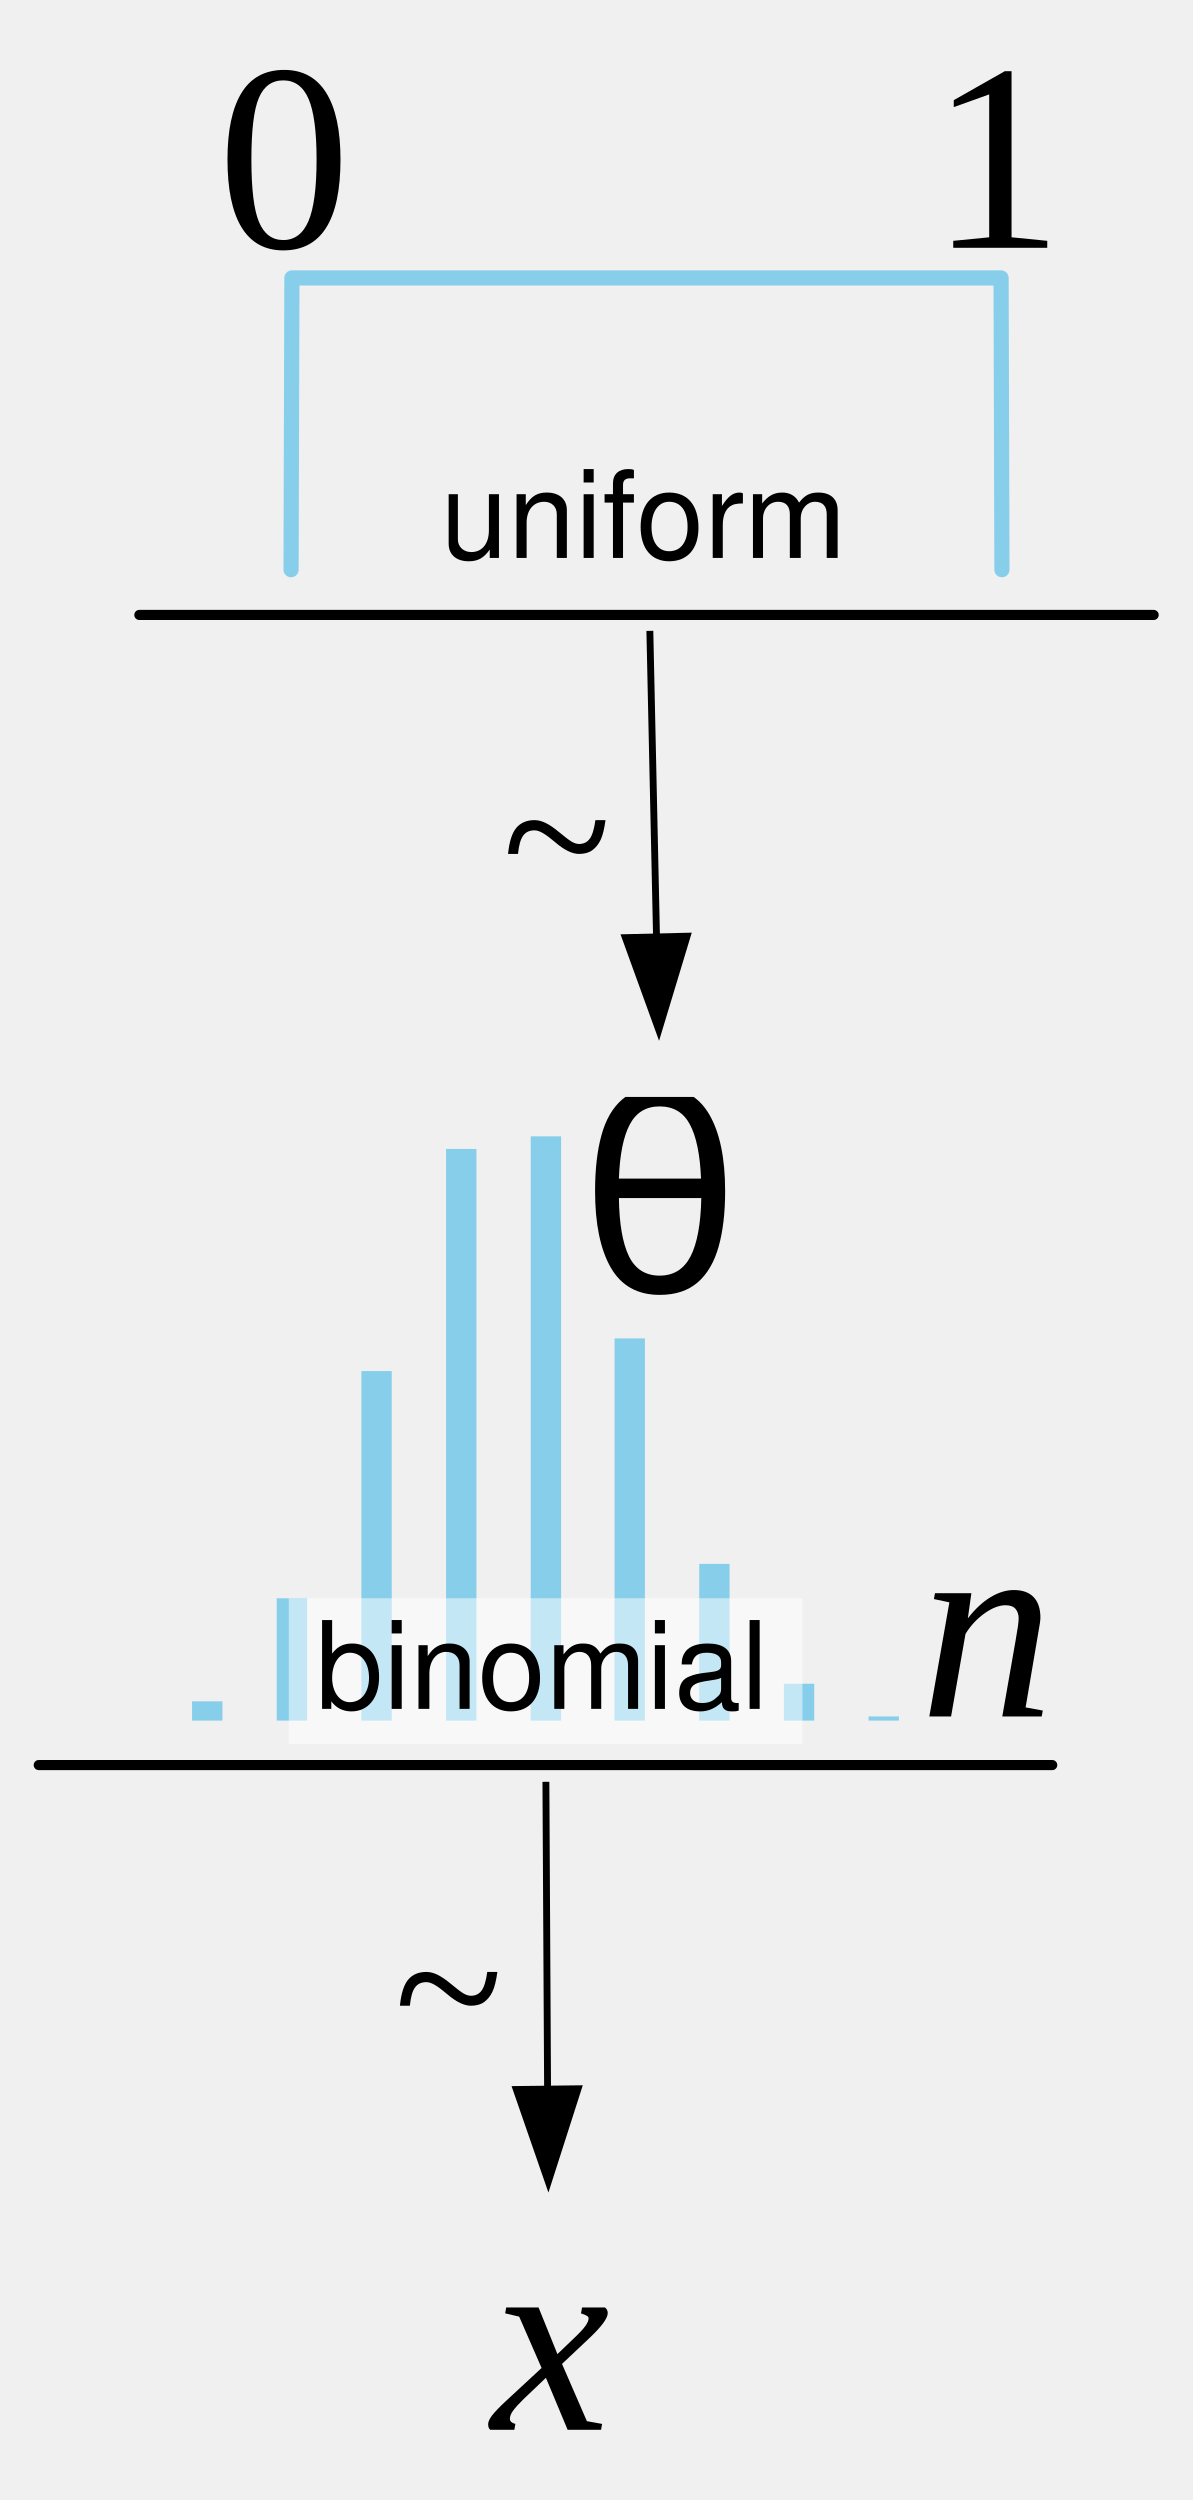
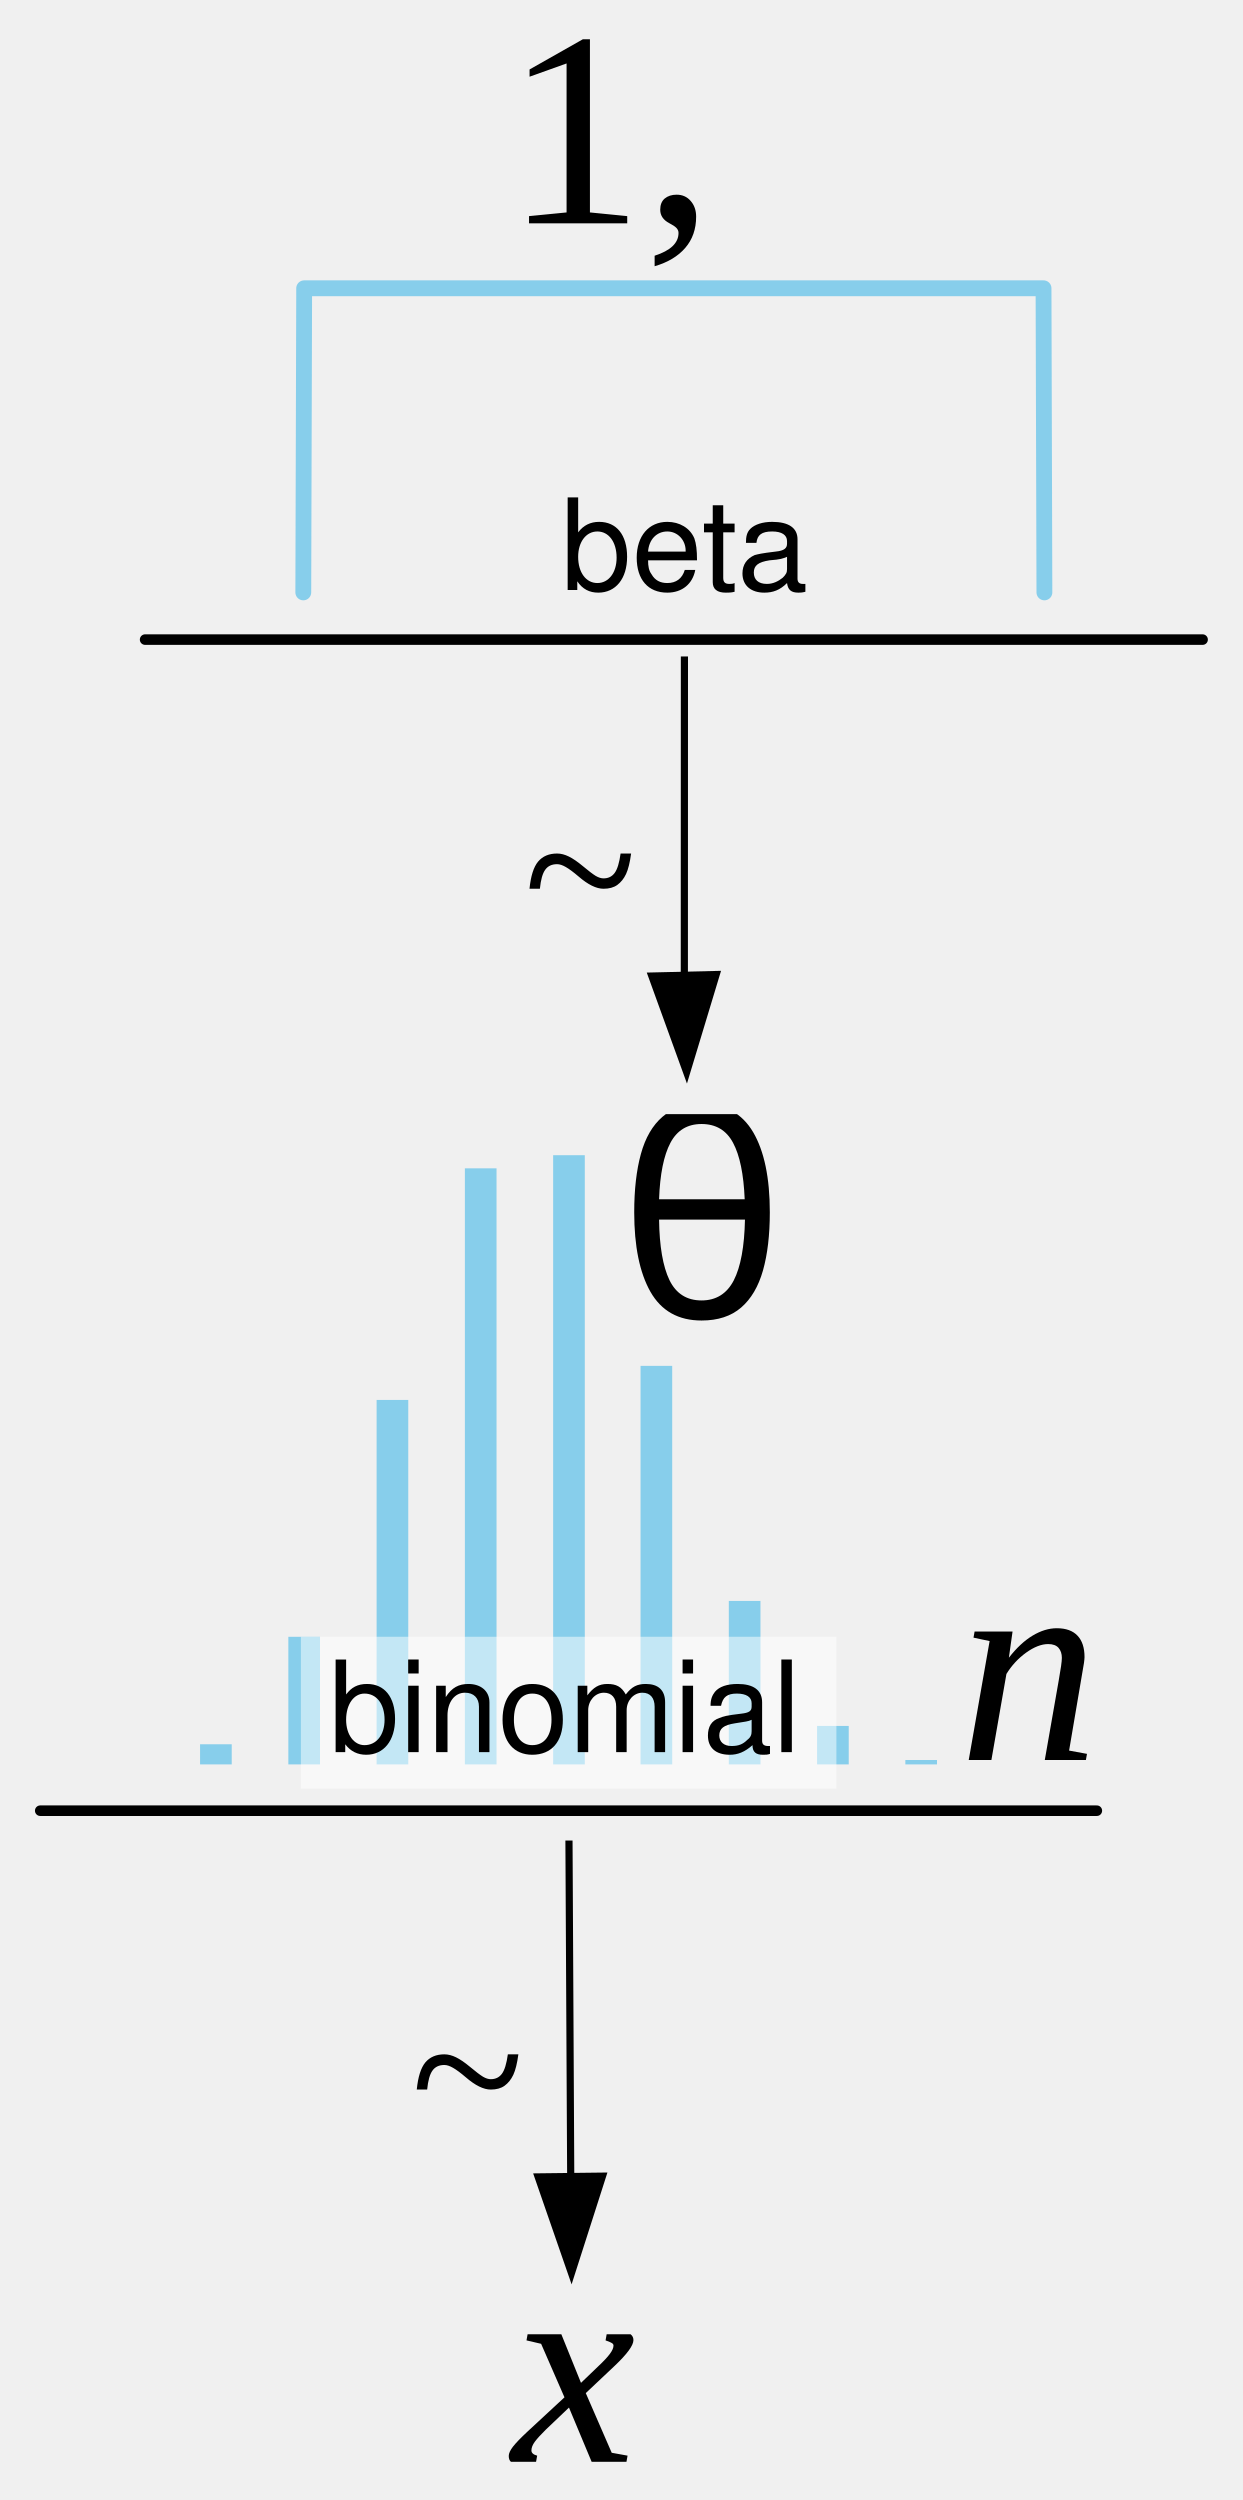
- <svg xmlns="http://www.w3.org/2000/svg" version="1.1" width="177.773" height="372.788" id="svg2" xml:space="preserve">
+ <svg xmlns="http://www.w3.org/2000/svg" version="1.1" width="177.759" height="357.571" id="svg2" xml:space="preserve">
  <defs id="defs6">
    <clipPath id="clipPath16">
      <path d="m 0,-0.2 793.6,0 0,595.2 L 0,595 0,-0.2 z" id="path18" />
    </clipPath>
    <clipPath id="clipPath68">
      <path d="m 431,219.4 61.4,0 0,17.5 -61.4,0 0,-17.5 z" id="path70" />
    </clipPath>
    <clipPath id="clipPath102">
      <path d="m 462.8,271.6 22.6,0 0,25 -22.6,0 0,-25 z" id="path104" />
    </clipPath>
    <clipPath id="clipPath114">
      <path d="m 502.5,215.6 23,0 0,35.5 -23,0 0,-35.5 z" id="path116" />
    </clipPath>
    <clipPath id="clipPath126">
      <path d="m 0,-0.2 793.6,0 0,595.2 L 0,595 0,-0.2 z" id="path128" />
    </clipPath>
    <clipPath id="clipPath142">
      <path d="m 450,130.5 24,0 0,35.3 -24,0 0,-35.3 z" id="path144" />
    </clipPath>
    <clipPath id="clipPath154">
      <path d="m 0,-0.2 793.6,0 0,595.2 L 0,595 0,-0.2 z" id="path156" />
    </clipPath>
    <clipPath id="clipPath192">
      <path d="m 504.5,391 21.6,0 0,35.3 -21.6,0 0,-35.3 z" id="path194" />
    </clipPath>
    <clipPath id="clipPath204">
      <path d="m 419.4,390.8 22.5,0 0,35.3 -22.5,0 0,-35.3 z" id="path206" />
    </clipPath>
    <clipPath id="clipPath216">
      <path d="m 397,81 0,0 0,433.1 0,0 0,-433.1 z" id="path218" />
    </clipPath>
+     <clipPath id="clipPath40">
+       <path d="m 218,372 45.6,0 0,35.3 -45.6,0 0,-35.3 z" id="path42-2" />
+     </clipPath>
+     <clipPath id="clipPath16-5">
+       <path d="m 0,-0.2 793.6,0 0,595.2 L 0,595 0,-0.2 z" id="path18-4" />
+     </clipPath>
  </defs>
-   <g transform="matrix(1.25,0,0,-1.25,-495.7227,534.3218)" id="g10">
-     <g id="g12">
+   <g transform="matrix(1.25,0,0,-1.25,-495.7455,534.1056)" id="g10">
+     <g transform="translate(0,3.2)" id="g12">
      <g clip-path="url(#clipPath16)" id="g14">
        <g id="g20">
          <path d="m 411.3,222.2 0,0 z" id="path22" style="fill:none;stroke:#87ceeb;stroke-width:3.622;stroke-linecap:butt;stroke-linejoin:round;stroke-miterlimit:10;stroke-opacity:1;stroke-dasharray:none" />
        </g>
        <g id="g24">
          <path d="m 421.3,222.2 0,2.3" id="path26" style="fill:none;stroke:#87ceeb;stroke-width:3.622;stroke-linecap:butt;stroke-linejoin:round;stroke-miterlimit:10;stroke-opacity:1;stroke-dasharray:none" />
        </g>
        <g id="g28">
          <path d="m 431.4,222.2 0,14.6" id="path30" style="fill:none;stroke:#87ceeb;stroke-width:3.622;stroke-linecap:butt;stroke-linejoin:round;stroke-miterlimit:10;stroke-opacity:1;stroke-dasharray:none" />
        </g>
        <g id="g32">
          <path d="m 441.5,222.2 0,41.7" id="path34" style="fill:none;stroke:#87ceeb;stroke-width:3.622;stroke-linecap:butt;stroke-linejoin:round;stroke-miterlimit:10;stroke-opacity:1;stroke-dasharray:none" />
        </g>
        <g id="g36">
          <path d="m 451.6,222.2 0,68.2" id="path38" style="fill:none;stroke:#87ceeb;stroke-width:3.622;stroke-linecap:butt;stroke-linejoin:round;stroke-miterlimit:10;stroke-opacity:1;stroke-dasharray:none" />
        </g>
        <g id="g40">
          <path d="m 461.7,222.2 0,69.7" id="path42" style="fill:none;stroke:#87ceeb;stroke-width:3.622;stroke-linecap:butt;stroke-linejoin:round;stroke-miterlimit:10;stroke-opacity:1;stroke-dasharray:none" />
        </g>
        <g id="g44">
          <path d="m 471.7,222.2 0,45.6" id="path46" style="fill:none;stroke:#87ceeb;stroke-width:3.622;stroke-linecap:butt;stroke-linejoin:round;stroke-miterlimit:10;stroke-opacity:1;stroke-dasharray:none" />
        </g>
        <g id="g48">
          <path d="m 481.8,222.2 0,18.7" id="path50" style="fill:none;stroke:#87ceeb;stroke-width:3.622;stroke-linecap:butt;stroke-linejoin:round;stroke-miterlimit:10;stroke-opacity:1;stroke-dasharray:none" />
        </g>
        <g id="g52">
          <path d="m 491.9,222.2 0,4.4" id="path54" style="fill:none;stroke:#87ceeb;stroke-width:3.622;stroke-linecap:butt;stroke-linejoin:round;stroke-miterlimit:10;stroke-opacity:1;stroke-dasharray:none" />
        </g>
        <g id="g56">
          <path d="m 502,222.2 0,0.5" id="path58" style="fill:none;stroke:#87ceeb;stroke-width:3.622;stroke-linecap:butt;stroke-linejoin:round;stroke-miterlimit:10;stroke-opacity:1;stroke-dasharray:none" />
        </g>
        <g id="g60">
          <path d="m 512,222.2 0,0 z" id="path62" style="fill:none;stroke:#87ceeb;stroke-width:3.622;stroke-linecap:butt;stroke-linejoin:round;stroke-miterlimit:10;stroke-opacity:1;stroke-dasharray:none" />
        </g>
        <g id="g64">
          <g id="g66" />
          <g id="g72">
            <g clip-path="url(#clipPath68)" id="g74" style="opacity:0.5">
              <path d="m 431,236.8 61.3,0 0,-17.4 -61.3,0 0,17.4 z" id="path76" style="fill:#ffffff;fill-opacity:1;fill-rule:evenodd;stroke:none" />
            </g>
          </g>
        </g>
        <g id="g78">
          <path d="m 401.2,216.9 120.9,0" id="path80" style="fill:none;stroke:#000000;stroke-width:1.207;stroke-linecap:round;stroke-linejoin:round;stroke-miterlimit:10;stroke-opacity:1;stroke-dasharray:none" />
        </g>
        <path d="m 435,234.2 0,-10.6 1.1,0 0,0.9 c 0.6,-0.8 1.4,-1.2 2.4,-1.2 2,0 3.3,1.6 3.3,4.1 0,2.5 -1.2,4 -3.2,4 -1.1,0 -1.8,-0.4 -2.4,-1.2 l 0,4 -1.2,0 z m 3.3,-3.9 c 1.4,0 2.3,-1.2 2.3,-3 0,-1.7 -0.9,-2.9 -2.3,-2.9 -1.2,0 -2.1,1.2 -2.1,2.9 0,1.8 0.9,3 2.1,3 z" id="path82" style="fill:#000000;fill-opacity:1;fill-rule:evenodd;stroke:none" />
        <path d="m 444.5,231.2 -1.2,0 0,-7.6 1.2,0 0,7.6 z m 0,3 -1.2,0 0,-1.6 1.2,0 0,1.6 z" id="path84" style="fill:#000000;fill-opacity:1;fill-rule:evenodd;stroke:none" />
        <path d="m 446.5,231.2 0,-7.6 1.3,0 0,4.2 c 0,1.5 0.8,2.6 2,2.6 1,0 1.6,-0.6 1.6,-1.6 l 0,-5.2 1.2,0 0,5.7 c 0,1.3 -1,2.1 -2.4,2.1 -1.1,0 -1.9,-0.4 -2.6,-1.5 l 0,1.3 -1.1,0 z" id="path86" style="fill:#000000;fill-opacity:1;fill-rule:evenodd;stroke:none" />
        <path d="m 457.5,231.4 c -2.1,0 -3.4,-1.5 -3.4,-4.1 0,-2.5 1.3,-4 3.4,-4 2.2,0 3.5,1.5 3.5,4 0,2.6 -1.3,4.1 -3.5,4.1 z m 0,-1.1 c 1.4,0 2.2,-1.1 2.2,-3 0,-1.8 -0.8,-2.9 -2.2,-2.9 -1.3,0 -2.1,1.1 -2.1,2.9 0,1.9 0.8,3 2.1,3 z" id="path88" style="fill:#000000;fill-opacity:1;fill-rule:evenodd;stroke:none" />
        <path d="m 462.7,231.2 0,-7.6 1.2,0 0,4.8 c 0,1.1 0.8,2 1.8,2 0.9,0 1.4,-0.6 1.4,-1.6 l 0,-5.2 1.2,0 0,4.8 c 0,1.1 0.8,2 1.8,2 0.9,0 1.4,-0.6 1.4,-1.6 l 0,-5.2 1.2,0 0,5.7 c 0,1.4 -0.8,2.1 -2.2,2.1 -1,0 -1.6,-0.3 -2.3,-1.2 -0.5,0.9 -1.1,1.2 -2.1,1.2 -1,0 -1.6,-0.4 -2.3,-1.3 l 0,1.1 -1.1,0 z" id="path90" style="fill:#000000;fill-opacity:1;fill-rule:evenodd;stroke:none" />
        <path d="m 475.9,231.2 -1.2,0 0,-7.6 1.2,0 0,7.6 z m 0,3 -1.2,0 0,-1.6 1.2,0 0,1.6 z" id="path92" style="fill:#000000;fill-opacity:1;fill-rule:evenodd;stroke:none" />
        <path d="m 484.7,224.3 c -0.1,0 -0.1,0 -0.2,0 -0.5,0 -0.7,0.2 -0.7,0.6 l 0,4.4 c 0,1.4 -1,2.1 -2.8,2.1 -1.2,0 -2.1,-0.3 -2.6,-0.9 -0.3,-0.4 -0.5,-0.8 -0.5,-1.6 l 1.2,0 c 0.2,1 0.7,1.4 1.8,1.4 1.1,0 1.7,-0.4 1.7,-1.1 l 0,-0.4 c 0,-0.5 -0.3,-0.7 -1.2,-0.8 -1.7,-0.2 -2,-0.3 -2.5,-0.5 -0.9,-0.3 -1.3,-1 -1.3,-2 0,-1.4 0.9,-2.2 2.5,-2.2 0.9,0 1.7,0.3 2.6,1.1 0,-0.8 0.4,-1.1 1.2,-1.1 0.3,0 0.5,0 0.8,0.1 l 0,0.9 z m -2.1,1.7 c 0,-0.4 -0.1,-0.7 -0.5,-1 -0.5,-0.5 -1,-0.7 -1.8,-0.7 -0.9,0 -1.4,0.5 -1.4,1.2 0,0.8 0.5,1.2 1.8,1.4 1.2,0.2 1.5,0.2 1.9,0.4 l 0,-1.3 z" id="path94" style="fill:#000000;fill-opacity:1;fill-rule:evenodd;stroke:none" />
        <path d="m 487.2,234.2 -1.2,0 0,-10.6 1.2,0 0,10.6 z" id="path96" style="fill:#000000;fill-opacity:1;fill-rule:evenodd;stroke:none" />
      </g>
    </g>
-     <g id="g98">
+     <g transform="translate(1.6,3.2)" id="g98">
      <g clip-path="url(#clipPath102)" id="g100">
        <text transform="matrix(1,0,0,-1,465.8,273.3)" id="text106">
          <tspan x="0" y="0" id="tspan108" style="font-size:32px;font-variant:normal;font-weight:normal;writing-mode:lr-tb;fill:#000000;fill-opacity:1;fill-rule:nonzero;stroke:none;font-family:OpenSymbol;-inkscape-font-specification:OpenSymbol">θ</tspan>
        </text>
      </g>
    </g>
-     <g id="g110">
+     <g transform="translate(0,3.2)" id="g110">
      <g clip-path="url(#clipPath114)" id="g112">
        <text transform="matrix(1,0,0,-1,506.3,222.7)" id="text118">
          <tspan x="0" y="0" id="tspan120" style="font-size:32px;font-style:italic;font-variant:normal;writing-mode:lr-tb;fill:#000000;fill-opacity:1;fill-rule:nonzero;stroke:none;font-family:Times New Roman;-inkscape-font-specification:TimesNewRomanPS-ItalicMT">n</tspan>
        </text>
      </g>
    </g>
    <g id="g122">
      <g clip-path="url(#clipPath126)" id="g124">
-         <path d="m 474.1,352.2 0.8,-36.7" id="path130" style="fill:none;stroke:#000000;stroke-width:0.82;stroke-linecap:butt;stroke-linejoin:miter;stroke-miterlimit:10;stroke-opacity:1;stroke-dasharray:none" />
+         <path d="M 474.91,352.172 474.9,315.5" id="path130" style="fill:none;stroke:#000000;stroke-width:0.82;stroke-linecap:butt;stroke-linejoin:miter;stroke-miterlimit:10;stroke-opacity:1;stroke-dasharray:none" />
        <path d="m 475.2,303.3 3.9,12.9 -8.5,-0.2 4.6,-12.7 z" id="path132" style="fill:#000000;fill-opacity:1;fill-rule:evenodd;stroke:none" />
        <text transform="matrix(1,0,0,-1,456.2,319.7)" id="text134">
          <tspan x="0 12.888" y="0" id="tspan136" style="font-size:24px;font-style:italic;font-variant:normal;writing-mode:lr-tb;fill:#000000;fill-opacity:1;fill-rule:nonzero;stroke:none;font-family:Times New Roman;-inkscape-font-specification:TimesNewRomanPS-ItalicMT">~ </tspan>
        </text>
      </g>
    </g>
-     <g id="g138">
+     <g transform="translate(0,8)" id="g138">
      <g clip-path="url(#clipPath142)" id="g140">
        <text transform="matrix(1,0,0,-1,455.2,137.6)" id="text146">
          <tspan x="0" y="0" id="tspan148" style="font-size:31.8px;font-style:italic;font-variant:normal;writing-mode:lr-tb;fill:#000000;fill-opacity:1;fill-rule:nonzero;stroke:none;font-family:Times New Roman;-inkscape-font-specification:TimesNewRomanPS-ItalicMT">x</tspan>
        </text>
      </g>
    </g>
    <g id="g150">
      <g clip-path="url(#clipPath154)" id="g152">
-         <path d="m 461.7,214.9 0.2,-36.8" id="path158" style="fill:none;stroke:#000000;stroke-width:0.82;stroke-linecap:butt;stroke-linejoin:miter;stroke-miterlimit:10;stroke-opacity:1;stroke-dasharray:none" />
+         <path d="M 461.7,216.687 461.9,178.1" id="path158" style="fill:none;stroke:#000000;stroke-width:0.82;stroke-linecap:butt;stroke-linejoin:miter;stroke-miterlimit:10;stroke-opacity:1;stroke-dasharray:none" />
        <path d="m 462,165.9 4.1,12.8 -8.5,-0.1 4.4,-12.7 z" id="path160" style="fill:#000000;fill-opacity:1;fill-rule:evenodd;stroke:none" />
        <text transform="matrix(1,0,0,-1,443.3,182.3)" id="text162">
          <tspan x="0 12.984" y="0" id="tspan164" style="font-size:24px;font-style:italic;font-variant:normal;writing-mode:lr-tb;fill:#000000;fill-opacity:1;fill-rule:nonzero;stroke:none;font-family:Times New Roman;-inkscape-font-specification:TimesNewRomanPS-ItalicMT">~ </tspan>
        </text>
        <g id="g166">
          <path d="m 431.3,359.5 0.1,34.8 84.6,0 0.1,-34.8" id="path168" style="fill:none;stroke:#87ceeb;stroke-width:1.811;stroke-linecap:round;stroke-linejoin:round;stroke-miterlimit:10;stroke-opacity:1;stroke-dasharray:none" />
        </g>
        <g id="g170">
          <path d="m 413.2,354.1 121,0" id="path172" style="fill:none;stroke:#000000;stroke-width:1.207;stroke-linecap:round;stroke-linejoin:round;stroke-miterlimit:10;stroke-opacity:1;stroke-dasharray:none" />
        </g>
-         <path d="m 456.1,360.9 0,7.6 -1.2,0 0,-4.3 c 0,-1.6 -0.8,-2.6 -2.1,-2.6 -0.9,0 -1.6,0.6 -1.6,1.5 l 0,5.4 -1.1,0 0,-5.9 c 0,-1.3 0.9,-2.1 2.4,-2.1 1.1,0 1.8,0.4 2.5,1.4 l 0,-1 1.1,0 z" id="path174" style="fill:#000000;fill-opacity:1;fill-rule:evenodd;stroke:none" />
-         <path d="m 458.2,368.5 0,-7.6 1.2,0 0,4.2 c 0,1.5 0.8,2.5 2.1,2.5 0.9,0 1.5,-0.6 1.5,-1.5 l 0,-5.2 1.2,0 0,5.7 c 0,1.3 -0.9,2.1 -2.4,2.1 -1.1,0 -1.8,-0.4 -2.5,-1.5 l 0,1.3 -1.1,0 z" id="path176" style="fill:#000000;fill-opacity:1;fill-rule:evenodd;stroke:none" />
-         <path d="m 467.4,368.5 -1.2,0 0,-7.6 1.2,0 0,7.6 z m 0,3 -1.2,0 0,-1.6 1.2,0 0,1.6 z" id="path178" style="fill:#000000;fill-opacity:1;fill-rule:evenodd;stroke:none" />
-         <path d="m 472.2,368.5 -1.3,0 0,1.1 c 0,0.6 0.3,0.8 0.9,0.8 0.1,0 0.1,0 0.4,0 l 0,1 c -0.3,0.1 -0.4,0.1 -0.7,0.1 -1.1,0 -1.8,-0.6 -1.8,-1.7 l 0,-1.3 -1,0 0,-1 1,0 0,-6.6 1.2,0 0,6.6 1.3,0 0,1 z" id="path180" style="fill:#000000;fill-opacity:1;fill-rule:evenodd;stroke:none" />
-         <path d="m 476.4,368.7 c -2.1,0 -3.4,-1.5 -3.4,-4.1 0,-2.6 1.3,-4.1 3.4,-4.1 2.2,0 3.5,1.5 3.5,4 0,2.7 -1.3,4.2 -3.5,4.2 z m 0,-1.1 c 1.4,0 2.2,-1.1 2.2,-3 0,-1.8 -0.8,-2.9 -2.2,-2.9 -1.3,0 -2.1,1.1 -2.1,2.9 0,1.8 0.8,3 2.1,3 z" id="path182" style="fill:#000000;fill-opacity:1;fill-rule:evenodd;stroke:none" />
-         <path d="m 481.6,368.5 0,-7.6 1.2,0 0,3.9 c 0,1.1 0.3,1.8 0.8,2.2 0.4,0.3 0.8,0.4 1.6,0.4 l 0,1.2 c -0.2,0.1 -0.3,0.1 -0.4,0.1 -0.8,0 -1.4,-0.5 -2.1,-1.6 l 0,1.4 -1.1,0 z" id="path184" style="fill:#000000;fill-opacity:1;fill-rule:evenodd;stroke:none" />
-         <path d="m 486.4,368.5 0,-7.6 1.2,0 0,4.7 c 0,1.2 0.8,2 1.8,2 0.9,0 1.4,-0.5 1.4,-1.5 l 0,-5.2 1.3,0 0,4.7 c 0,1.2 0.8,2 1.7,2 0.9,0 1.4,-0.5 1.4,-1.5 l 0,-5.2 1.3,0 0,5.7 c 0,1.3 -0.8,2.1 -2.3,2.1 -1,0 -1.6,-0.3 -2.3,-1.2 -0.4,0.8 -1.1,1.2 -2,1.2 -1,0 -1.7,-0.4 -2.4,-1.3 l 0,1.1 -1.1,0 z" id="path186" style="fill:#000000;fill-opacity:1;fill-rule:evenodd;stroke:none" />
-       </g>
-     </g>
-     <g id="g188">
-       <g clip-path="url(#clipPath192)" id="g190">
-         <text transform="matrix(0.99822,0,0,-1,507.5,397.9)" id="text196">
-           <tspan x="0" y="0" id="tspan198" style="font-size:31.9px;font-variant:normal;font-weight:normal;writing-mode:lr-tb;fill:#000000;fill-opacity:1;fill-rule:nonzero;stroke:none;font-family:Times New Roman;-inkscape-font-specification:TimesNewRomanPSMT">1</tspan>
-         </text>
-       </g>
-     </g>
-     <g id="g200">
-       <g clip-path="url(#clipPath204)" id="g202">
-         <text transform="matrix(0.99733,0,0,-1,422.5,397.9)" id="text208">
-           <tspan x="0" y="0" id="tspan210" style="font-size:31.9px;font-variant:normal;font-weight:normal;writing-mode:lr-tb;fill:#000000;fill-opacity:1;fill-rule:nonzero;stroke:none;font-family:Times New Roman;-inkscape-font-specification:TimesNewRomanPSMT">0</tspan>
-         </text>
+         <g transform="translate(233.3322,22.72707)" id="g36-7">
+           <g clip-path="url(#clipPath40)" id="g38">
+             <text transform="matrix(1,0,0,-1,221,379)" id="text44">
+               <tspan x="0 15.982 15.982 15.982 15.982 15.982 15.982 23.893" y="0" id="tspan46" style="font-size:31.9px;font-variant:normal;font-weight:normal;writing-mode:lr-tb;fill:#000000;fill-opacity:1;fill-rule:nonzero;stroke:none;font-family:Times New Roman;-inkscape-font-specification:TimesNewRomanPSMT">1,     1</tspan>
+             </text>
+           </g>
+         </g>
+         <g transform="translate(235.0506,3.771547)" id="g3106">
+           <path d="m 226.5,366.6 0,-10.6 1.1,0 0,1 c 0.6,-0.9 1.4,-1.3 2.4,-1.3 2,0 3.3,1.6 3.3,4.1 0,2.5 -1.2,4 -3.2,4 -1,0 -1.8,-0.4 -2.4,-1.2 l 0,4 -1.2,0 z m 3.4,-3.9 c 1.3,0 2.2,-1.2 2.2,-3 0,-1.7 -0.9,-2.9 -2.2,-2.9 -1.3,0 -2.2,1.2 -2.2,3 0,1.7 0.9,2.9 2.2,2.9 z" id="path28" style="fill:#000000;fill-opacity:1;fill-rule:evenodd;stroke:none" />
+           <path d="m 241.3,359.4 c 0,1.2 -0.1,1.9 -0.3,2.5 -0.5,1.2 -1.7,1.9 -3.1,1.9 -2.1,0 -3.5,-1.6 -3.5,-4.1 0,-2.5 1.3,-4 3.5,-4 1.7,0 2.9,1 3.2,2.6 l -1.2,0 c -0.3,-1 -1,-1.5 -2,-1.5 -0.8,0 -1.4,0.3 -1.8,1 -0.3,0.4 -0.4,0.9 -0.4,1.6 l 5.6,0 z m -5.6,1 c 0.1,1.4 1,2.3 2.2,2.3 1.2,0 2.1,-1 2.1,-2.2 0,0 0,-0.1 0,-0.1 l -4.3,0 z" id="path30-2" style="fill:#000000;fill-opacity:1;fill-rule:evenodd;stroke:none" />
+           <path d="m 245.6,363.6 -1.3,0 0,2.1 -1.2,0 0,-2.1 -1,0 0,-1 1,0 0,-5.7 c 0,-0.8 0.5,-1.2 1.5,-1.2 0.3,0 0.6,0 1,0.1 l 0,1 c -0.2,-0.1 -0.4,-0.1 -0.6,-0.1 -0.5,0 -0.7,0.2 -0.7,0.7 l 0,5.2 1.3,0 0,1 z" id="path32" style="fill:#000000;fill-opacity:1;fill-rule:evenodd;stroke:none" />
+           <path d="m 253.7,356.7 c -0.1,0 -0.2,0 -0.3,0 -0.4,0 -0.6,0.2 -0.6,0.6 l 0,4.5 c 0,1.3 -1,2 -2.9,2 -1.1,0 -2,-0.3 -2.5,-0.8 -0.4,-0.4 -0.5,-0.9 -0.5,-1.6 l 1.2,0 c 0.1,0.9 0.6,1.3 1.8,1.3 1.1,0 1.7,-0.4 1.7,-1.1 l 0,-0.3 c 0,-0.5 -0.3,-0.8 -1.3,-0.9 -1.7,-0.2 -2,-0.3 -2.4,-0.4 -0.9,-0.4 -1.4,-1.1 -1.4,-2.1 0,-1.4 1,-2.2 2.5,-2.2 1,0 1.8,0.3 2.6,1.1 0.1,-0.8 0.5,-1.1 1.3,-1.1 0.2,0 0.4,0 0.8,0.1 l 0,0.9 z m -2.1,1.7 c 0,-0.4 -0.1,-0.6 -0.5,-1 -0.5,-0.4 -1.1,-0.7 -1.8,-0.7 -1,0 -1.5,0.5 -1.5,1.3 0,0.8 0.5,1.2 1.8,1.4 1.3,0.1 1.5,0.2 2,0.4 l 0,-1.4 z" id="path34-9" style="fill:#000000;fill-opacity:1;fill-rule:evenodd;stroke:none" />
+         </g>
      </g>
    </g>
    <g id="g212">
      <g id="g214" />
      <g id="g220">
        <g clip-path="url(#clipPath216)" id="g222" style="opacity:0.5" />
      </g>
    </g>
  </g>
</svg>
